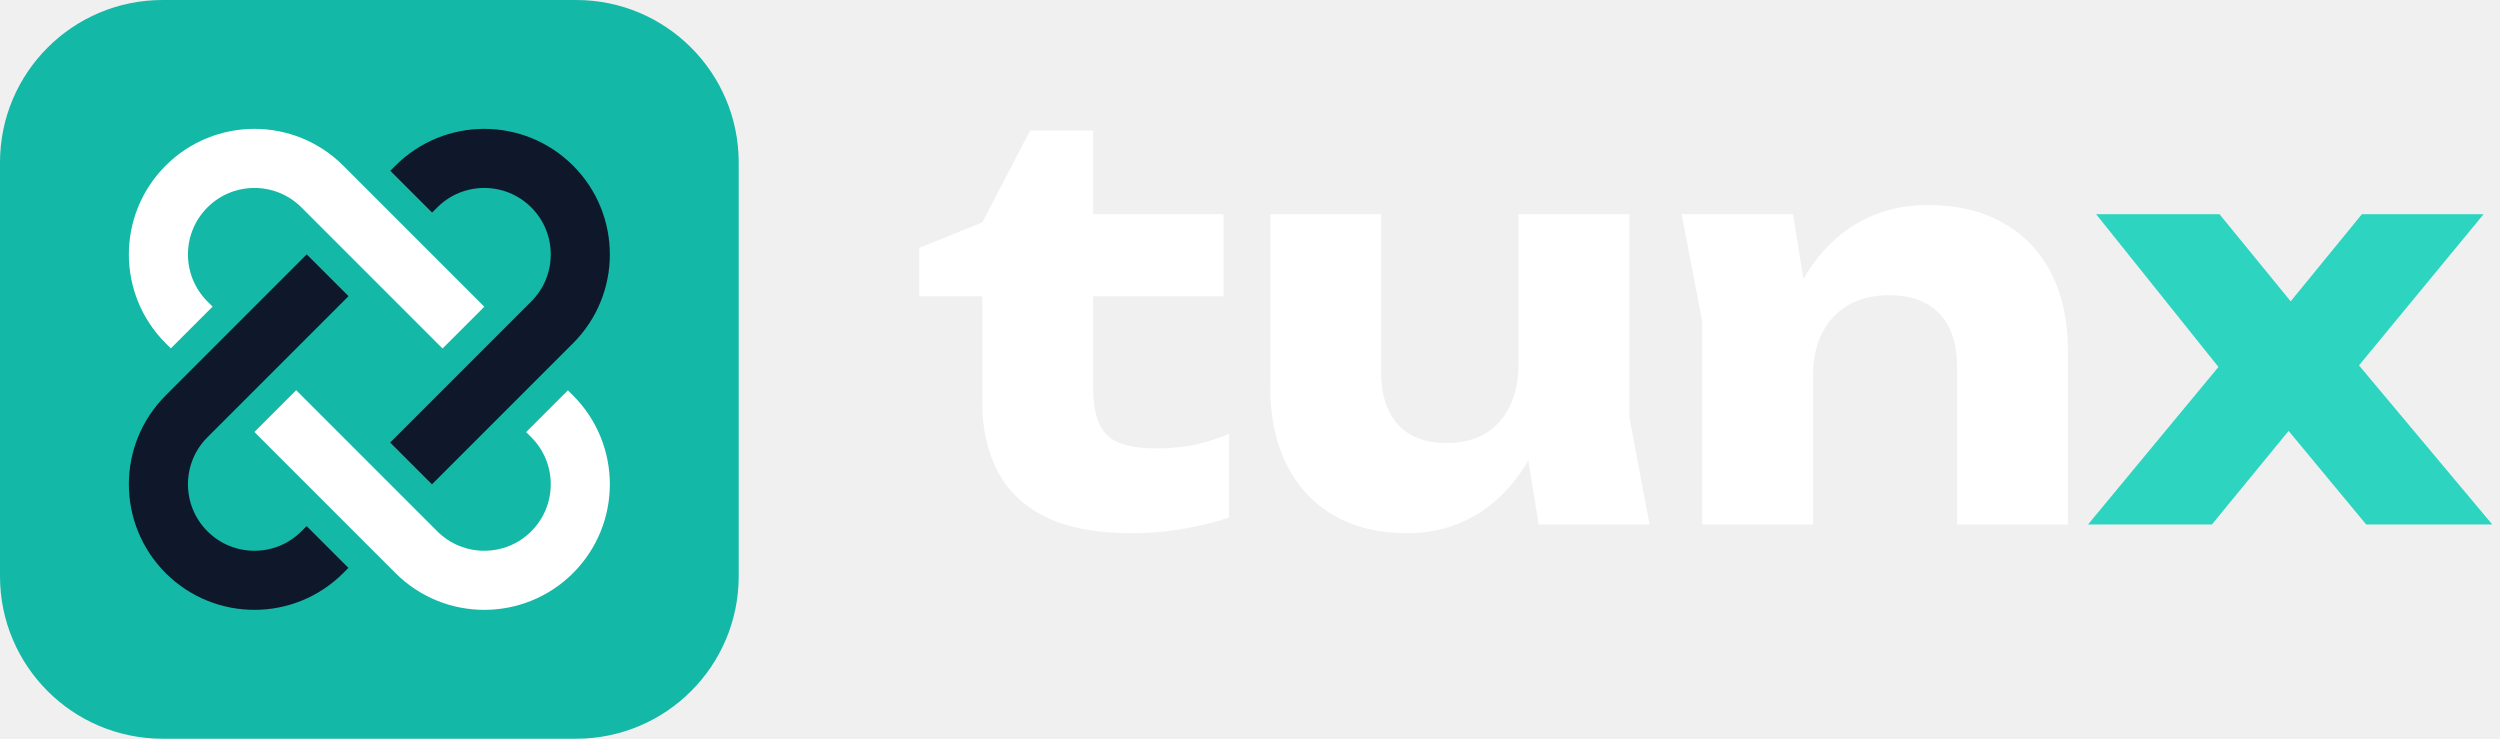
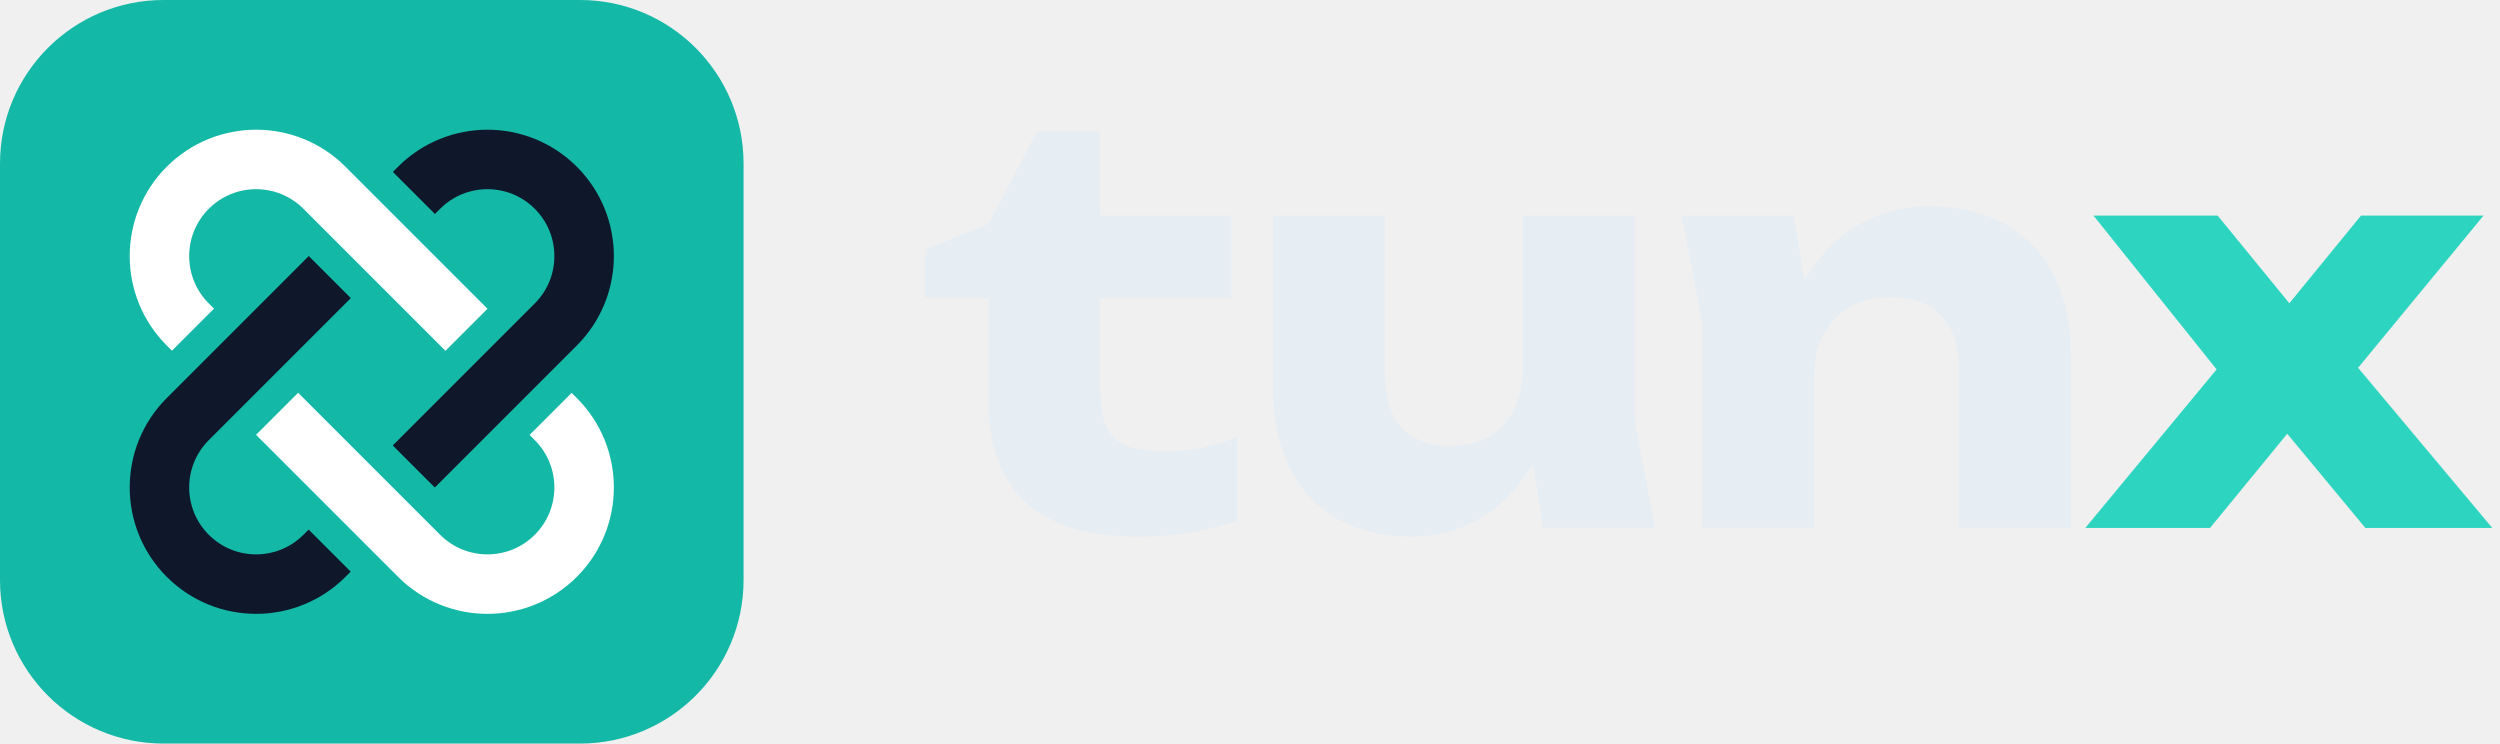
- <svg xmlns="http://www.w3.org/2000/svg" viewBox="0 0 338.43 100" width="1353.71" height="400">
+ <svg xmlns="http://www.w3.org/2000/svg" viewBox="0 0 336.22 100" width="1344.88" height="400">
  <defs>
    <mask id="lka" maskUnits="userSpaceOnUse" x="0" y="0" width="100" height="100">
      <rect width="100" height="100" fill="#fff" />
      <rect x="19.6" y="42" width="24" height="16" transform="rotate(-45 31.6 50)" fill="#000" />
      <rect x="56.4" y="42" width="24" height="16" transform="rotate(-45 68.4 50)" fill="#000" />
    </mask>
    <mask id="lkb" maskUnits="userSpaceOnUse" x="0" y="0" width="100" height="100">
      <rect width="100" height="100" fill="#fff" />
      <rect x="38" y="23.6" width="24" height="16" transform="rotate(45 50 31.6)" fill="#000" />
      <rect x="38" y="60.4" width="24" height="16" transform="rotate(45 50 68.4)" fill="#000" />
    </mask>
  </defs>
  <rect width="100" height="100" rx="22" fill="#14b8a6" />
  <g mask="url(#lka)">
    <rect x="15" y="37" width="70" height="26" rx="13" transform="rotate(45 50 50)" fill="none" stroke="#ffffff" stroke-width="8" />
  </g>
  <g mask="url(#lkb)">
    <rect x="15" y="37" width="70" height="26" rx="13" transform="rotate(-45 50 50)" fill="none" stroke="#0f172a" stroke-width="8" />
  </g>
-   <path fill="#ffffff" d="M124.441 40.107V33.56L132.974 30.103L139.447 17.673H147.979V29.0H165.632V40.107H147.979V52.464Q147.979 57.025 149.818 58.863Q151.657 60.702 156.511 60.702Q159.601 60.702 161.991 60.151Q164.382 59.599 166.368 58.716V70.044Q164.161 70.853 160.557 71.515Q156.953 72.177 153.128 72.177Q146.14 72.177 141.69 70.044Q137.24 67.911 135.107 63.902Q132.974 59.893 132.974 54.524V40.107Z" />
-   <path fill="#ffffff" d="M190.567 72.177Q184.683 72.177 180.527 69.75Q176.371 67.322 174.165 62.872Q171.958 58.422 171.958 52.464V29.0H186.963V50.331Q186.963 54.965 189.243 57.466Q191.524 59.967 195.79 59.967Q198.953 59.967 201.086 58.68Q203.219 57.392 204.396 54.965Q205.573 52.538 205.573 49.154L210.207 51.581Q209.398 58.275 206.566 62.872Q203.734 67.469 199.615 69.823Q195.496 72.177 190.567 72.177ZM208.294 71.0 205.573 54.156V29.0H220.578V56.51L223.299 71.0Z" />
-   <path fill="#ffffff" d="M227.639 29.0H242.718L245.44 45.771V71.0H230.434V43.49ZM260.886 27.75Q266.918 27.75 271.184 30.177Q275.45 32.604 277.694 37.018Q279.937 41.431 279.937 47.462V71.0H264.932V49.669Q264.932 44.961 262.541 42.461Q260.151 39.96 255.664 39.96Q252.574 39.96 250.257 41.284Q247.94 42.608 246.69 45.035Q245.44 47.462 245.44 50.772L240.806 48.345Q241.688 41.651 244.557 37.054Q247.426 32.457 251.618 30.103Q255.811 27.75 260.886 27.75Z" />
-   <path fill="#2dd4bf" d="M282.658 71.0 302.151 47.462 302.077 51.876 283.762 29.0H300.459L312.301 43.49H307.888L319.73 29.0H336.207L317.229 52.023L316.494 46.065L337.384 71.0H320.319L307.447 55.48H312.154L299.429 71.0Z" />
+   <path fill="#e6edf3" d="M124.441 40.107V33.56L132.974 30.103L139.447 17.673H147.979V29.0H165.632V40.107H147.979V52.464Q147.979 57.025 149.818 58.863Q151.657 60.702 156.511 60.702Q159.601 60.702 161.991 60.151Q164.382 59.599 166.368 58.716V70.044Q164.161 70.853 160.557 71.515Q156.953 72.177 153.128 72.177Q146.14 72.177 141.69 70.044Q137.24 67.911 135.107 63.902Q132.974 59.893 132.974 54.524V40.107Z" />
+   <path fill="#e6edf3" d="M189.832 72.177Q183.947 72.177 179.792 69.75Q175.636 67.322 173.429 62.872Q171.222 58.422 171.222 52.464V29.0H186.228V50.331Q186.228 54.965 188.508 57.466Q190.788 59.967 195.054 59.967Q198.217 59.967 200.35 58.68Q202.483 57.392 203.66 54.965Q204.837 52.538 204.837 49.154L209.471 51.581Q208.662 58.275 205.83 62.872Q202.998 67.469 198.879 69.823Q194.76 72.177 189.832 72.177ZM207.559 71.0 204.837 54.156V29.0H219.842V56.51L222.564 71.0Z" />
+   <path fill="#e6edf3" d="M226.168 29.0H241.247L243.968 45.771V71.0H228.963V43.49ZM259.415 27.75Q265.447 27.75 269.713 30.177Q273.979 32.604 276.222 37.018Q278.466 41.431 278.466 47.462V71.0H263.461V49.669Q263.461 44.961 261.07 42.461Q258.68 39.96 254.193 39.96Q251.103 39.96 248.786 41.284Q246.469 42.608 245.219 45.035Q243.968 47.462 243.968 50.772L239.335 48.345Q240.217 41.651 243.086 37.054Q245.954 32.457 250.147 30.103Q254.34 27.75 259.415 27.75Z" />
+   <path fill="#2dd4bf" d="M280.452 71.0 299.944 47.462 299.87 51.876 281.555 29.0H298.252L310.095 43.49H305.681L317.524 29.0H334.0L315.023 52.023L314.287 46.065L335.177 71.0H318.112L305.24 55.48H309.947L297.222 71.0Z" />
</svg>
